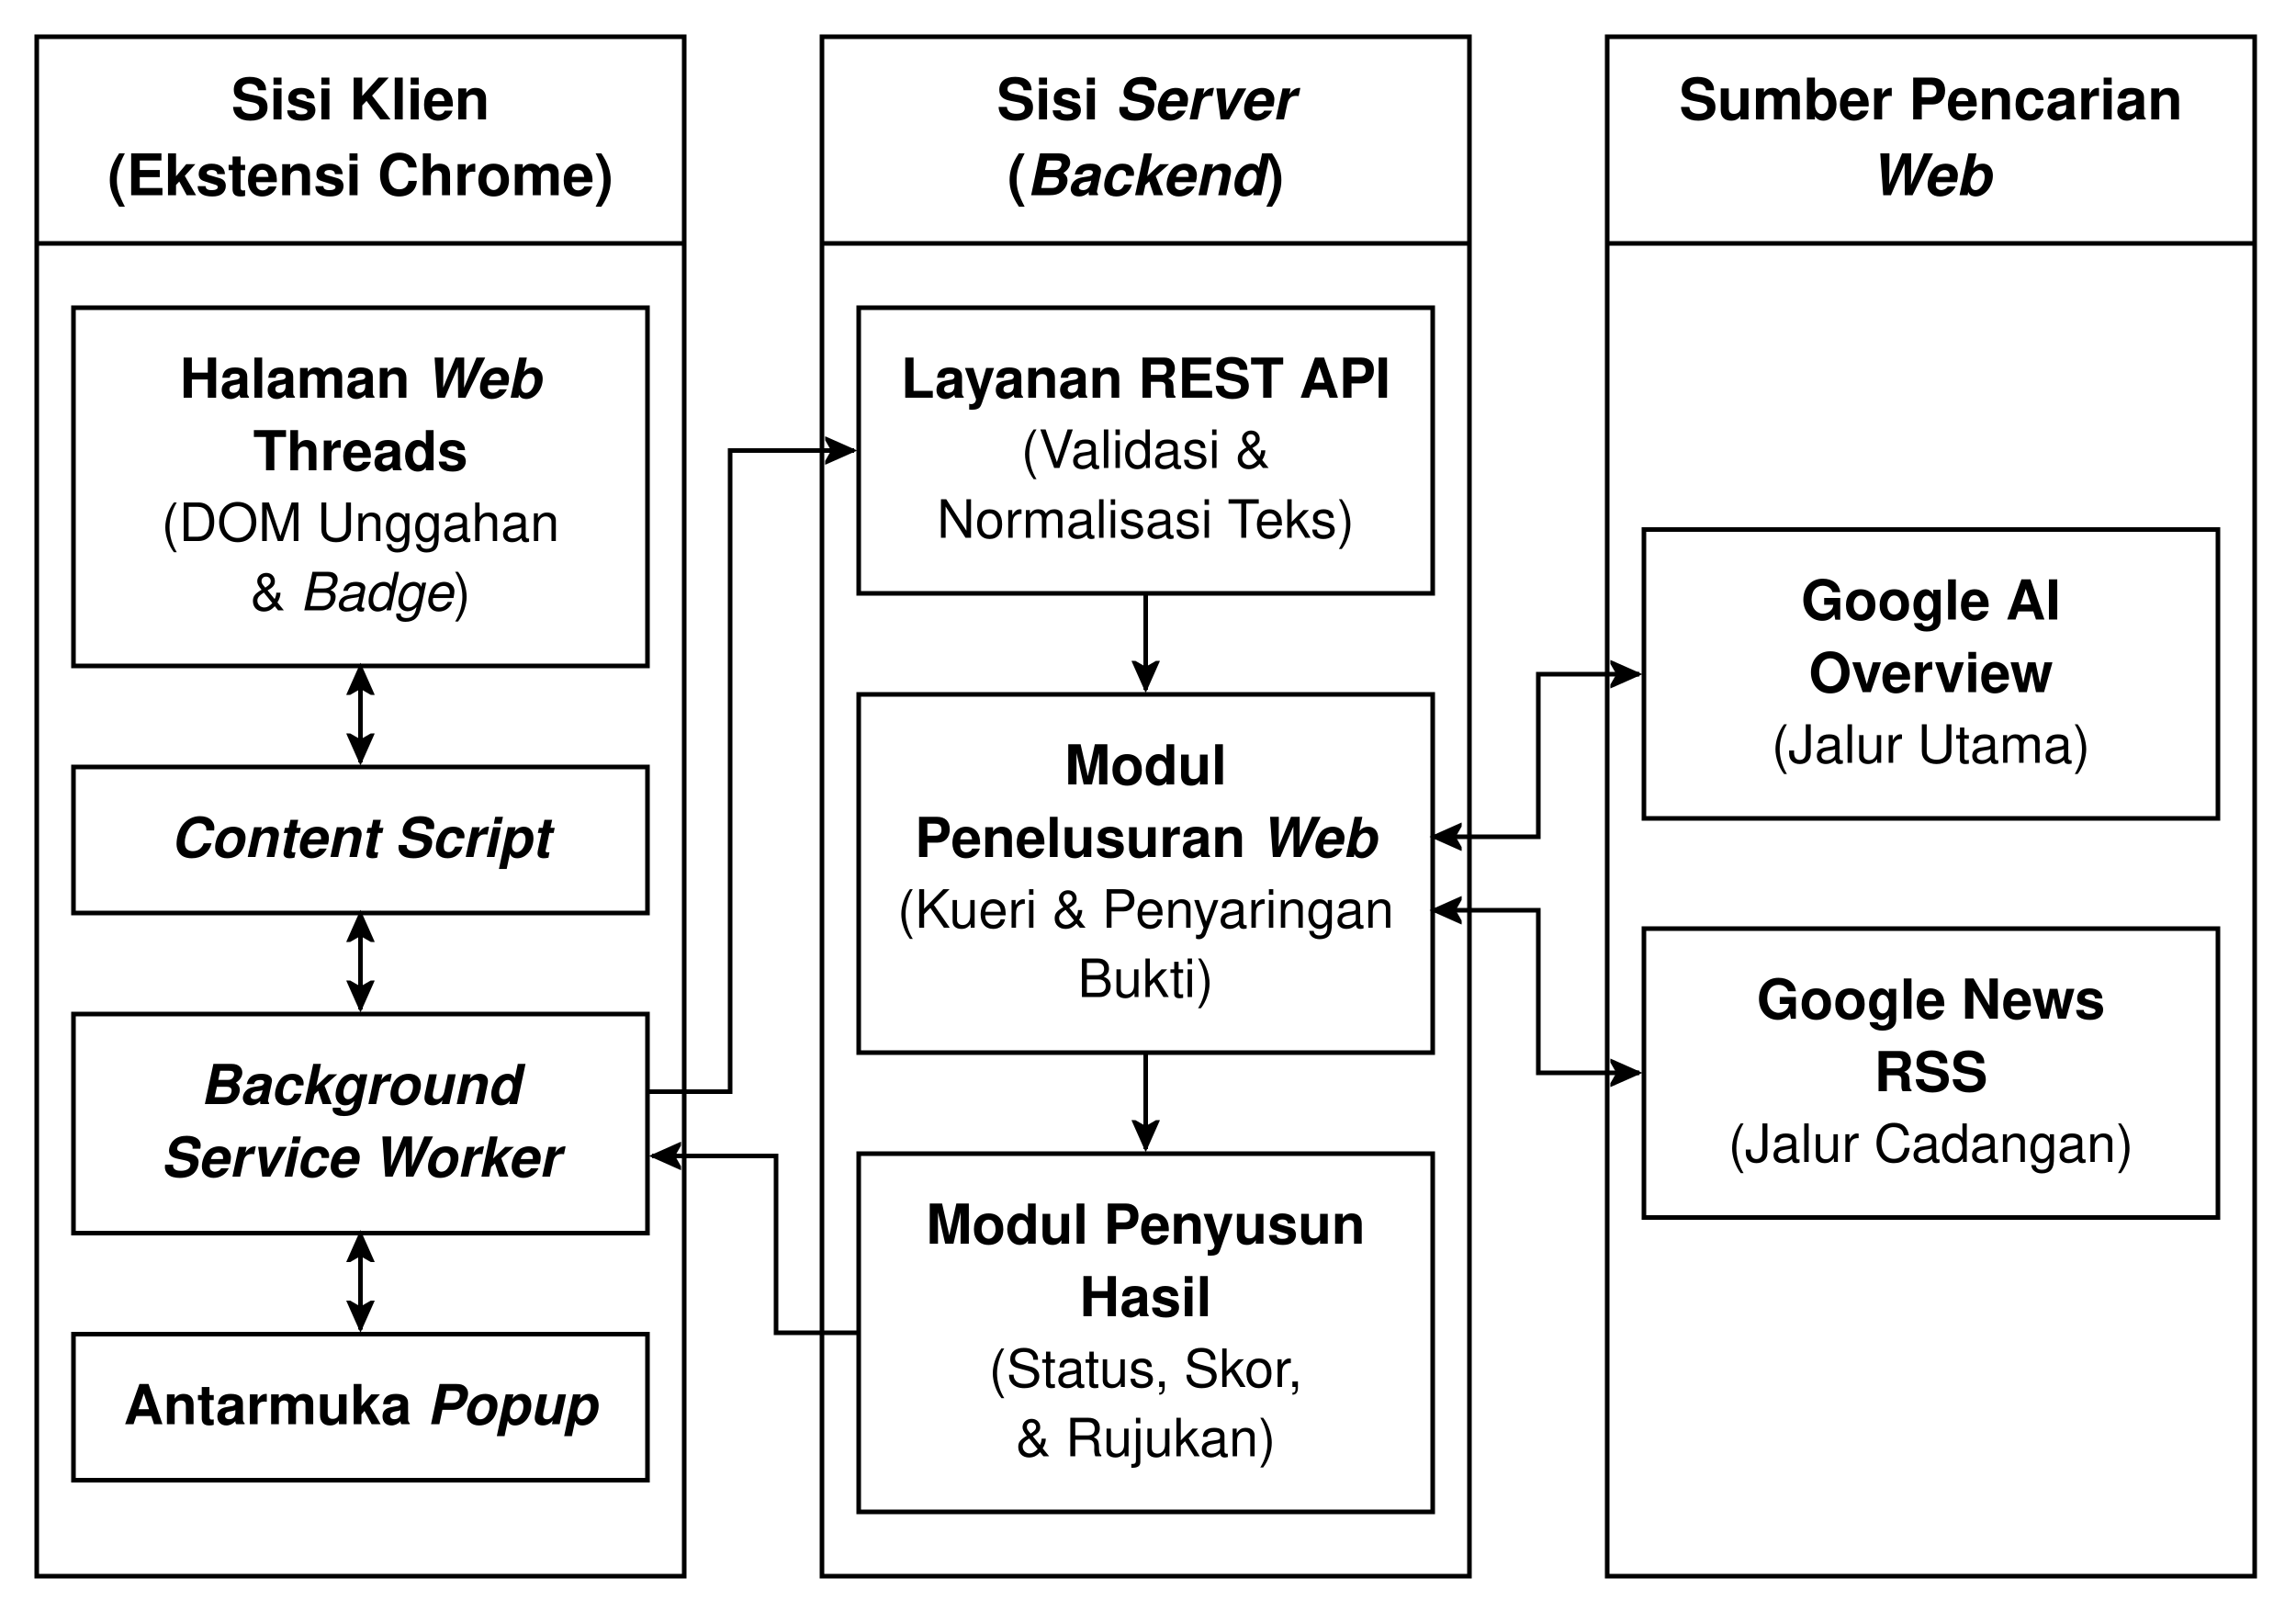
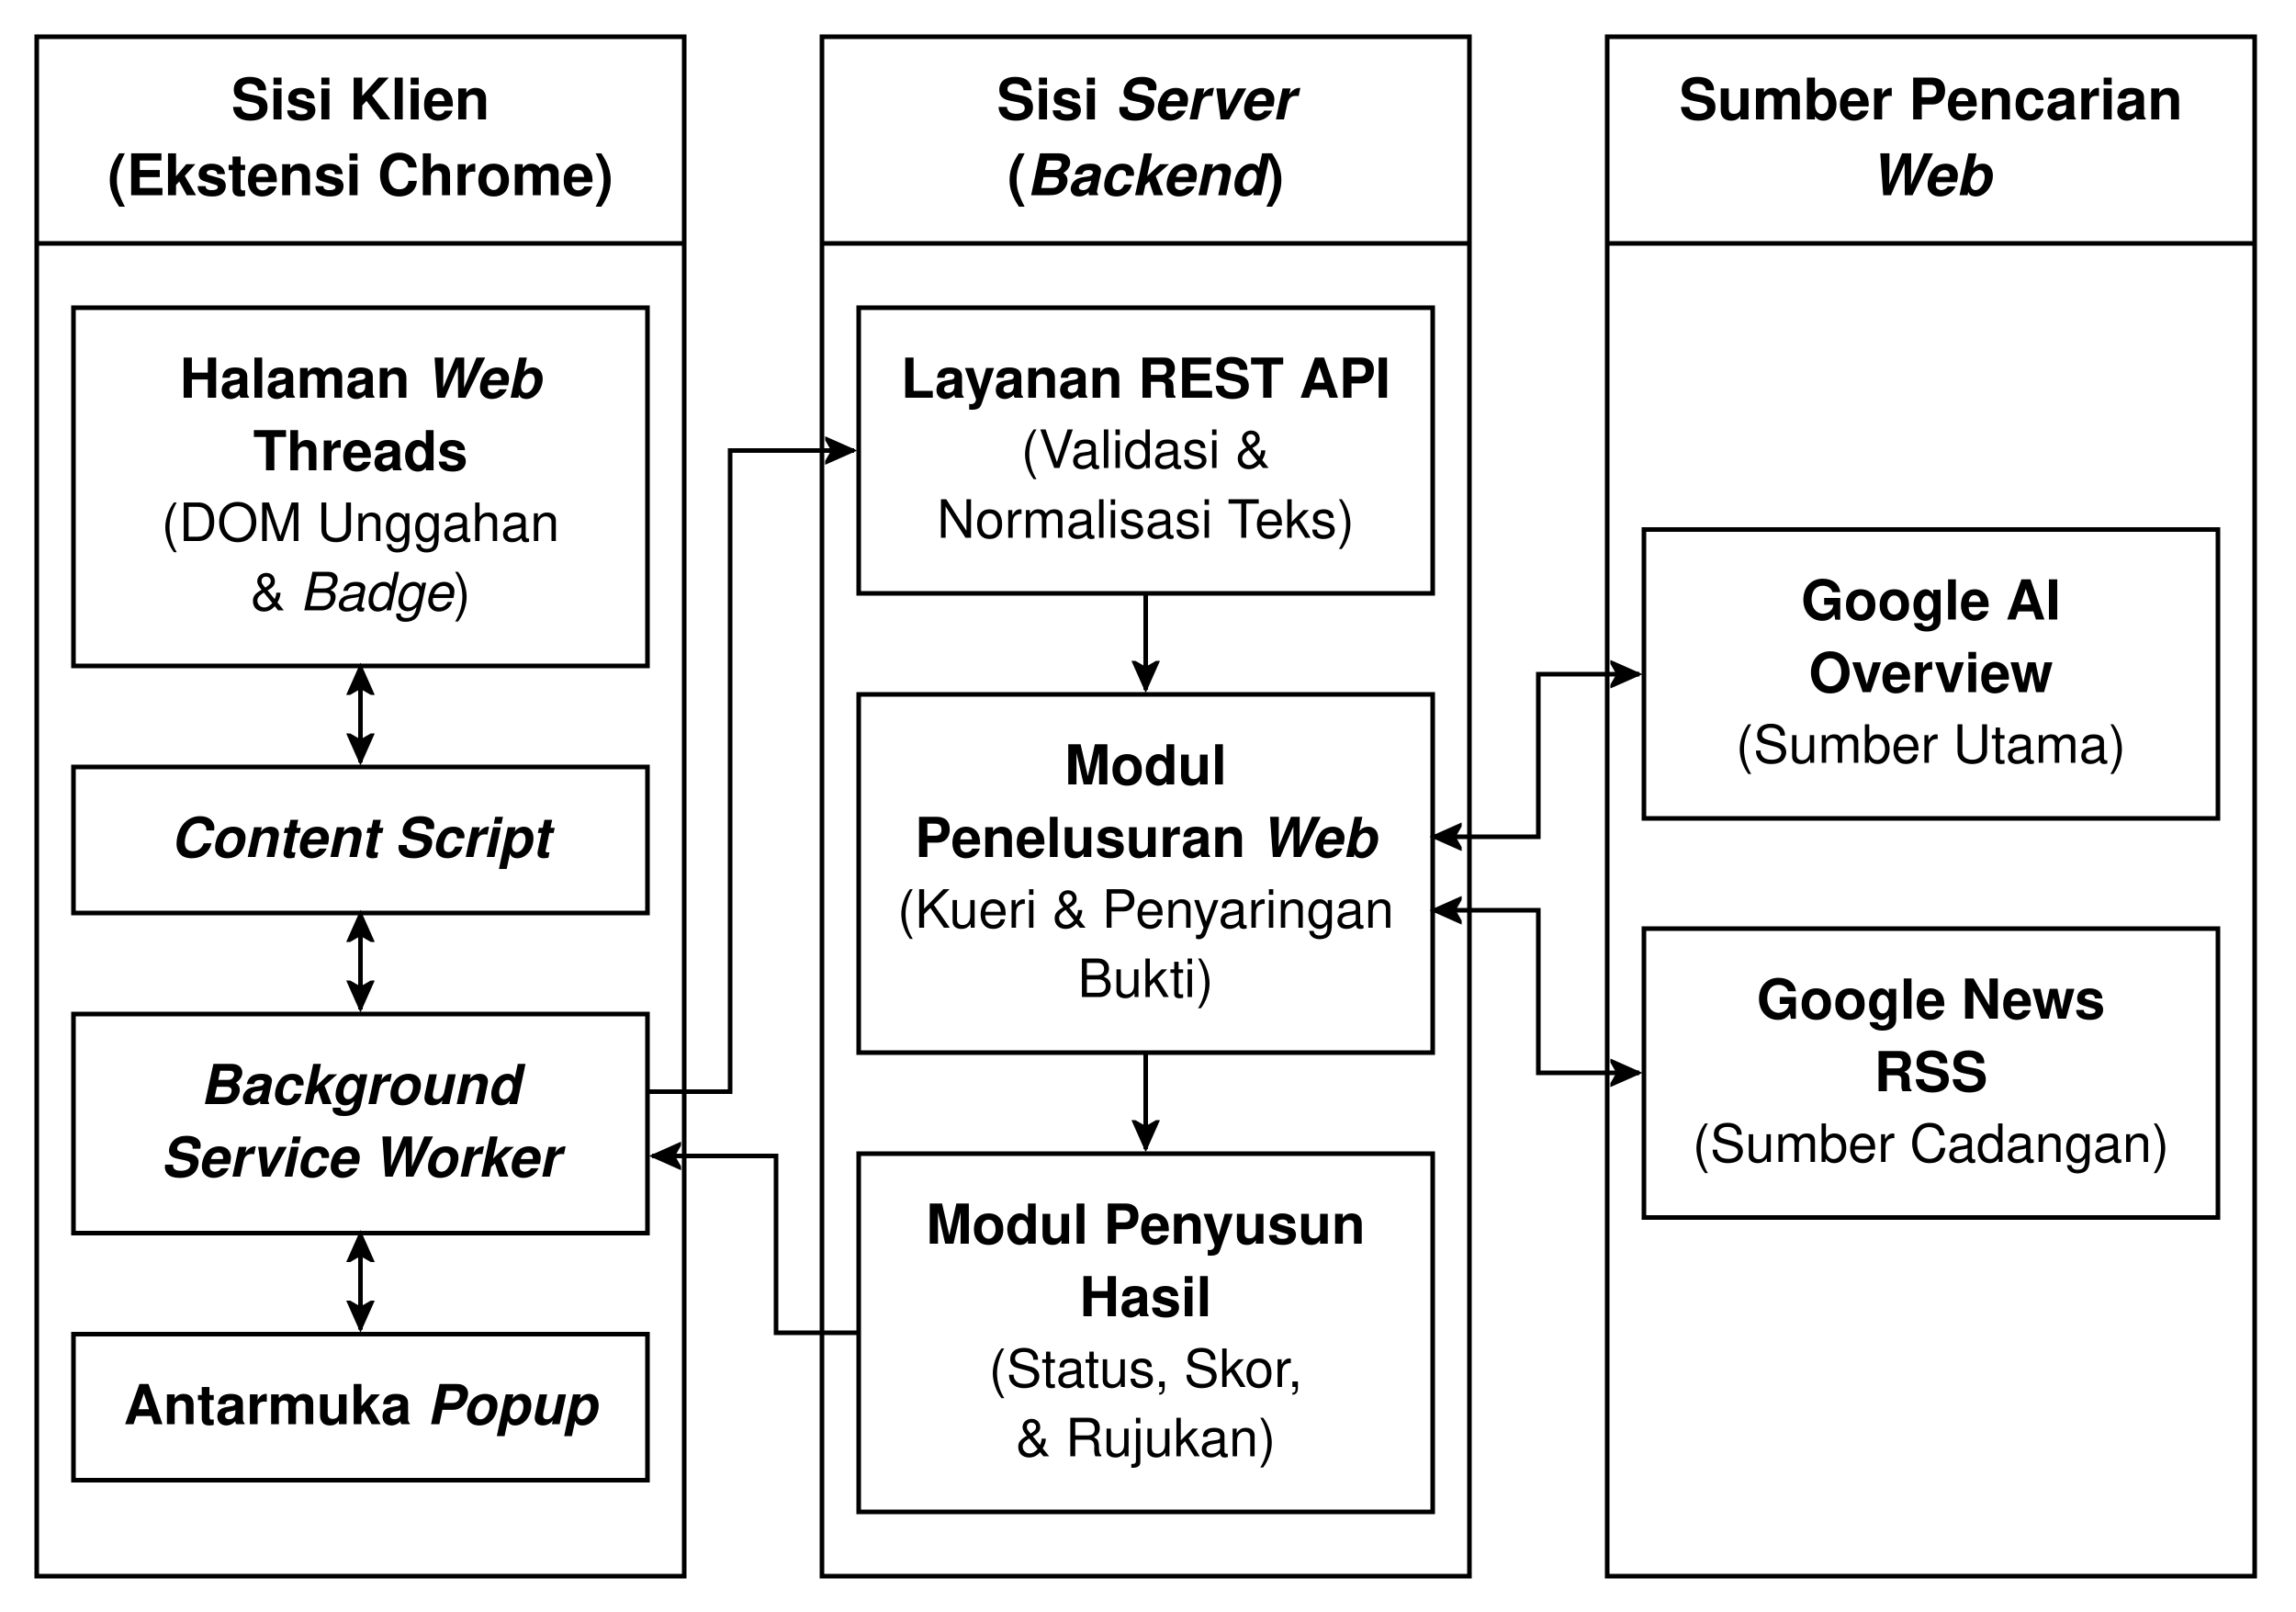
<svg xmlns="http://www.w3.org/2000/svg" viewBox="0 0 500 351" width="500" height="351" style="background:#ffffff;font-family:Helvetica,Arial,sans-serif;color:#000000;">
  <defs>
    <marker id="classic" viewBox="0 0 10 10" refX="9" refY="5" markerWidth="7" markerHeight="7" orient="auto-start-reverse">
      <path d="M 0 1 L 9 5 L 0 9 L 2.3 5 Z" fill="#000000" stroke="#000000" stroke-width="0.8" />
    </marker>
  </defs>
  <rect x="0" y="0" width="500" height="351" fill="#ffffff" />
  <rect x="350" y="8" width="141" height="335.2" fill="#ffffff" stroke="#000000" stroke-width="1" />
  <line x1="350" y1="53.0" x2="491" y2="53.0" stroke="#000000" stroke-width="1" />
  <text x="420.5" y="26.0" font-size="12.5" font-weight="bold" text-anchor="middle" fill="#000000">Sumber Pencarian</text>
  <text x="420.5" y="42.5" font-size="12.5" font-weight="bold" text-anchor="middle" fill="#000000">
    <tspan font-style="italic">Web</tspan>
  </text>
  <rect x="179" y="8" width="141" height="335.2" fill="#ffffff" stroke="#000000" stroke-width="1" />
  <line x1="179" y1="53.0" x2="320" y2="53.0" stroke="#000000" stroke-width="1" />
  <text x="249.5" y="26.0" font-size="12.5" font-weight="bold" text-anchor="middle" fill="#000000">Sisi <tspan font-style="italic">Server</tspan>
  </text>
  <text x="249.5" y="42.5" font-size="12.5" font-weight="bold" text-anchor="middle" fill="#000000">(<tspan font-style="italic">Backend</tspan>)</text>
  <rect x="8" y="8" width="141" height="335.2" fill="#ffffff" stroke="#000000" stroke-width="1" />
  <line x1="8" y1="53.0" x2="149" y2="53.0" stroke="#000000" stroke-width="1" />
  <text x="78.5" y="26.0" font-size="12.5" font-weight="bold" text-anchor="middle" fill="#000000">Sisi Klien</text>
  <text x="78.5" y="42.5" font-size="12.5" font-weight="bold" text-anchor="middle" fill="#000000">(Ekstensi Chrome)</text>
  <rect x="16.0" y="67.0" width="125" height="78.0" fill="#ffffff" stroke="#000000" stroke-width="1" />
  <text x="78.5" y="86.6" font-size="12" font-weight="bold" text-anchor="middle" fill="#000000">Halaman <tspan font-style="italic">Web</tspan>
  </text>
  <text x="78.5" y="102.4" font-size="12" font-weight="bold" text-anchor="middle" fill="#000000">Threads</text>
  <text x="78.5" y="117.8" font-size="11.5" text-anchor="middle" fill="#000000">(DOM Unggahan</text>
  <text x="78.5" y="132.9" font-size="11.5" text-anchor="middle" fill="#000000">&amp; <tspan font-style="italic">Badge</tspan>)</text>
  <path d="M 78.5 145.0 L 78.5 166.0" fill="none" stroke="#000000" stroke-width="1" marker-end="url(#classic)" marker-start="url(#classic)" />
  <rect x="16.0" y="167.0" width="125" height="31.8" fill="#ffffff" stroke="#000000" stroke-width="1" />
  <text x="78.5" y="186.6" font-size="12" font-weight="bold" text-anchor="middle" fill="#000000">
    <tspan font-style="italic">Content Script</tspan>
  </text>
  <path d="M 78.5 198.8 L 78.5 219.8" fill="none" stroke="#000000" stroke-width="1" marker-end="url(#classic)" marker-start="url(#classic)" />
  <rect x="16.0" y="220.8" width="125" height="47.7" fill="#ffffff" stroke="#000000" stroke-width="1" />
  <text x="78.5" y="240.4" font-size="12" font-weight="bold" text-anchor="middle" fill="#000000">
    <tspan font-style="italic">Background</tspan>
  </text>
  <text x="78.5" y="256.2" font-size="12" font-weight="bold" text-anchor="middle" fill="#000000">
    <tspan font-style="italic">Service Worker</tspan>
  </text>
  <path d="M 78.5 268.5 L 78.5 289.5" fill="none" stroke="#000000" stroke-width="1" marker-end="url(#classic)" marker-start="url(#classic)" />
  <rect x="16.0" y="290.5" width="125" height="31.8" fill="#ffffff" stroke="#000000" stroke-width="1" />
  <text x="78.5" y="310.1" font-size="12" font-weight="bold" text-anchor="middle" fill="#000000">Antarmuka <tspan font-style="italic">Popup</tspan>
  </text>
  <rect x="187.0" y="67.0" width="125" height="62.2" fill="#ffffff" stroke="#000000" stroke-width="1" />
  <text x="249.5" y="86.6" font-size="12" font-weight="bold" text-anchor="middle" fill="#000000">Layanan REST API</text>
  <text x="249.5" y="101.9" font-size="11.5" text-anchor="middle" fill="#000000">(Validasi &amp;</text>
  <text x="249.5" y="117.1" font-size="11.5" text-anchor="middle" fill="#000000">Normalisasi Teks)</text>
  <path d="M 249.5 129.2 L 249.5 150.2" fill="none" stroke="#000000" stroke-width="1" marker-end="url(#classic)" />
  <rect x="187.0" y="151.2" width="125" height="78.0" fill="#ffffff" stroke="#000000" stroke-width="1" />
  <text x="249.5" y="170.8" font-size="12" font-weight="bold" text-anchor="middle" fill="#000000">Modul</text>
  <text x="249.5" y="186.6" font-size="12" font-weight="bold" text-anchor="middle" fill="#000000">Penelusuran <tspan font-style="italic">Web</tspan>
  </text>
  <text x="249.5" y="202.0" font-size="11.5" text-anchor="middle" fill="#000000">(Kueri &amp; Penyaringan</text>
  <text x="249.5" y="217.1" font-size="11.5" text-anchor="middle" fill="#000000">Bukti)</text>
  <path d="M 249.5 229.2 L 249.5 250.2" fill="none" stroke="#000000" stroke-width="1" marker-end="url(#classic)" />
  <rect x="187.0" y="251.2" width="125" height="78.0" fill="#ffffff" stroke="#000000" stroke-width="1" />
  <text x="249.5" y="270.8" font-size="12" font-weight="bold" text-anchor="middle" fill="#000000">Modul Penyusun</text>
  <text x="249.5" y="286.6" font-size="12" font-weight="bold" text-anchor="middle" fill="#000000">Hasil</text>
  <text x="249.5" y="302.0" font-size="11.5" text-anchor="middle" fill="#000000">(Status, Skor,</text>
  <text x="249.5" y="317.1" font-size="11.5" text-anchor="middle" fill="#000000">&amp; Rujukan)</text>
  <rect x="358.0" y="115.3" width="125" height="62.9" fill="#ffffff" stroke="#000000" stroke-width="1" />
  <text x="420.5" y="134.9" font-size="12" font-weight="bold" text-anchor="middle" fill="#000000">Google AI</text>
  <text x="420.5" y="150.7" font-size="12" font-weight="bold" text-anchor="middle" fill="#000000">Overview</text>
-   <text x="420.5" y="166.1" font-size="11.5" text-anchor="middle" fill="#000000">(Jalur Utama)</text>
+   <text x="420.5" y="166.1" font-size="11.5" text-anchor="middle" fill="#000000">(Sumber Utama)</text>
  <rect x="358.0" y="202.2" width="125" height="62.9" fill="#ffffff" stroke="#000000" stroke-width="1" />
  <text x="420.5" y="221.8" font-size="12" font-weight="bold" text-anchor="middle" fill="#000000">Google News</text>
  <text x="420.5" y="237.6" font-size="12" font-weight="bold" text-anchor="middle" fill="#000000">RSS</text>
-   <text x="420.5" y="253.0" font-size="11.5" text-anchor="middle" fill="#000000">(Jalur Cadangan)</text>
+   <text x="420.5" y="253.0" font-size="11.5" text-anchor="middle" fill="#000000">(Sumber Cadangan)</text>
  <path d="M 141.0 237.7 L 159.0 237.7 L 159.0 98.1 L 186.0 98.1" fill="none" stroke="#000000" stroke-width="1" marker-end="url(#classic)" />
  <path d="M 187.0 290.2 L 169.0 290.2 L 169.0 251.7 L 142.0 251.7" fill="none" stroke="#000000" stroke-width="1" marker-end="url(#classic)" />
  <path d="M 312.0 182.2 L 335.0 182.2 L 335.0 146.8 L 357.0 146.8" fill="none" stroke="#000000" stroke-width="1" marker-end="url(#classic)" marker-start="url(#classic)" />
  <path d="M 312.0 198.2 L 335.0 198.2 L 335.0 233.6 L 357.0 233.6" fill="none" stroke="#000000" stroke-width="1" marker-end="url(#classic)" marker-start="url(#classic)" />
</svg>
